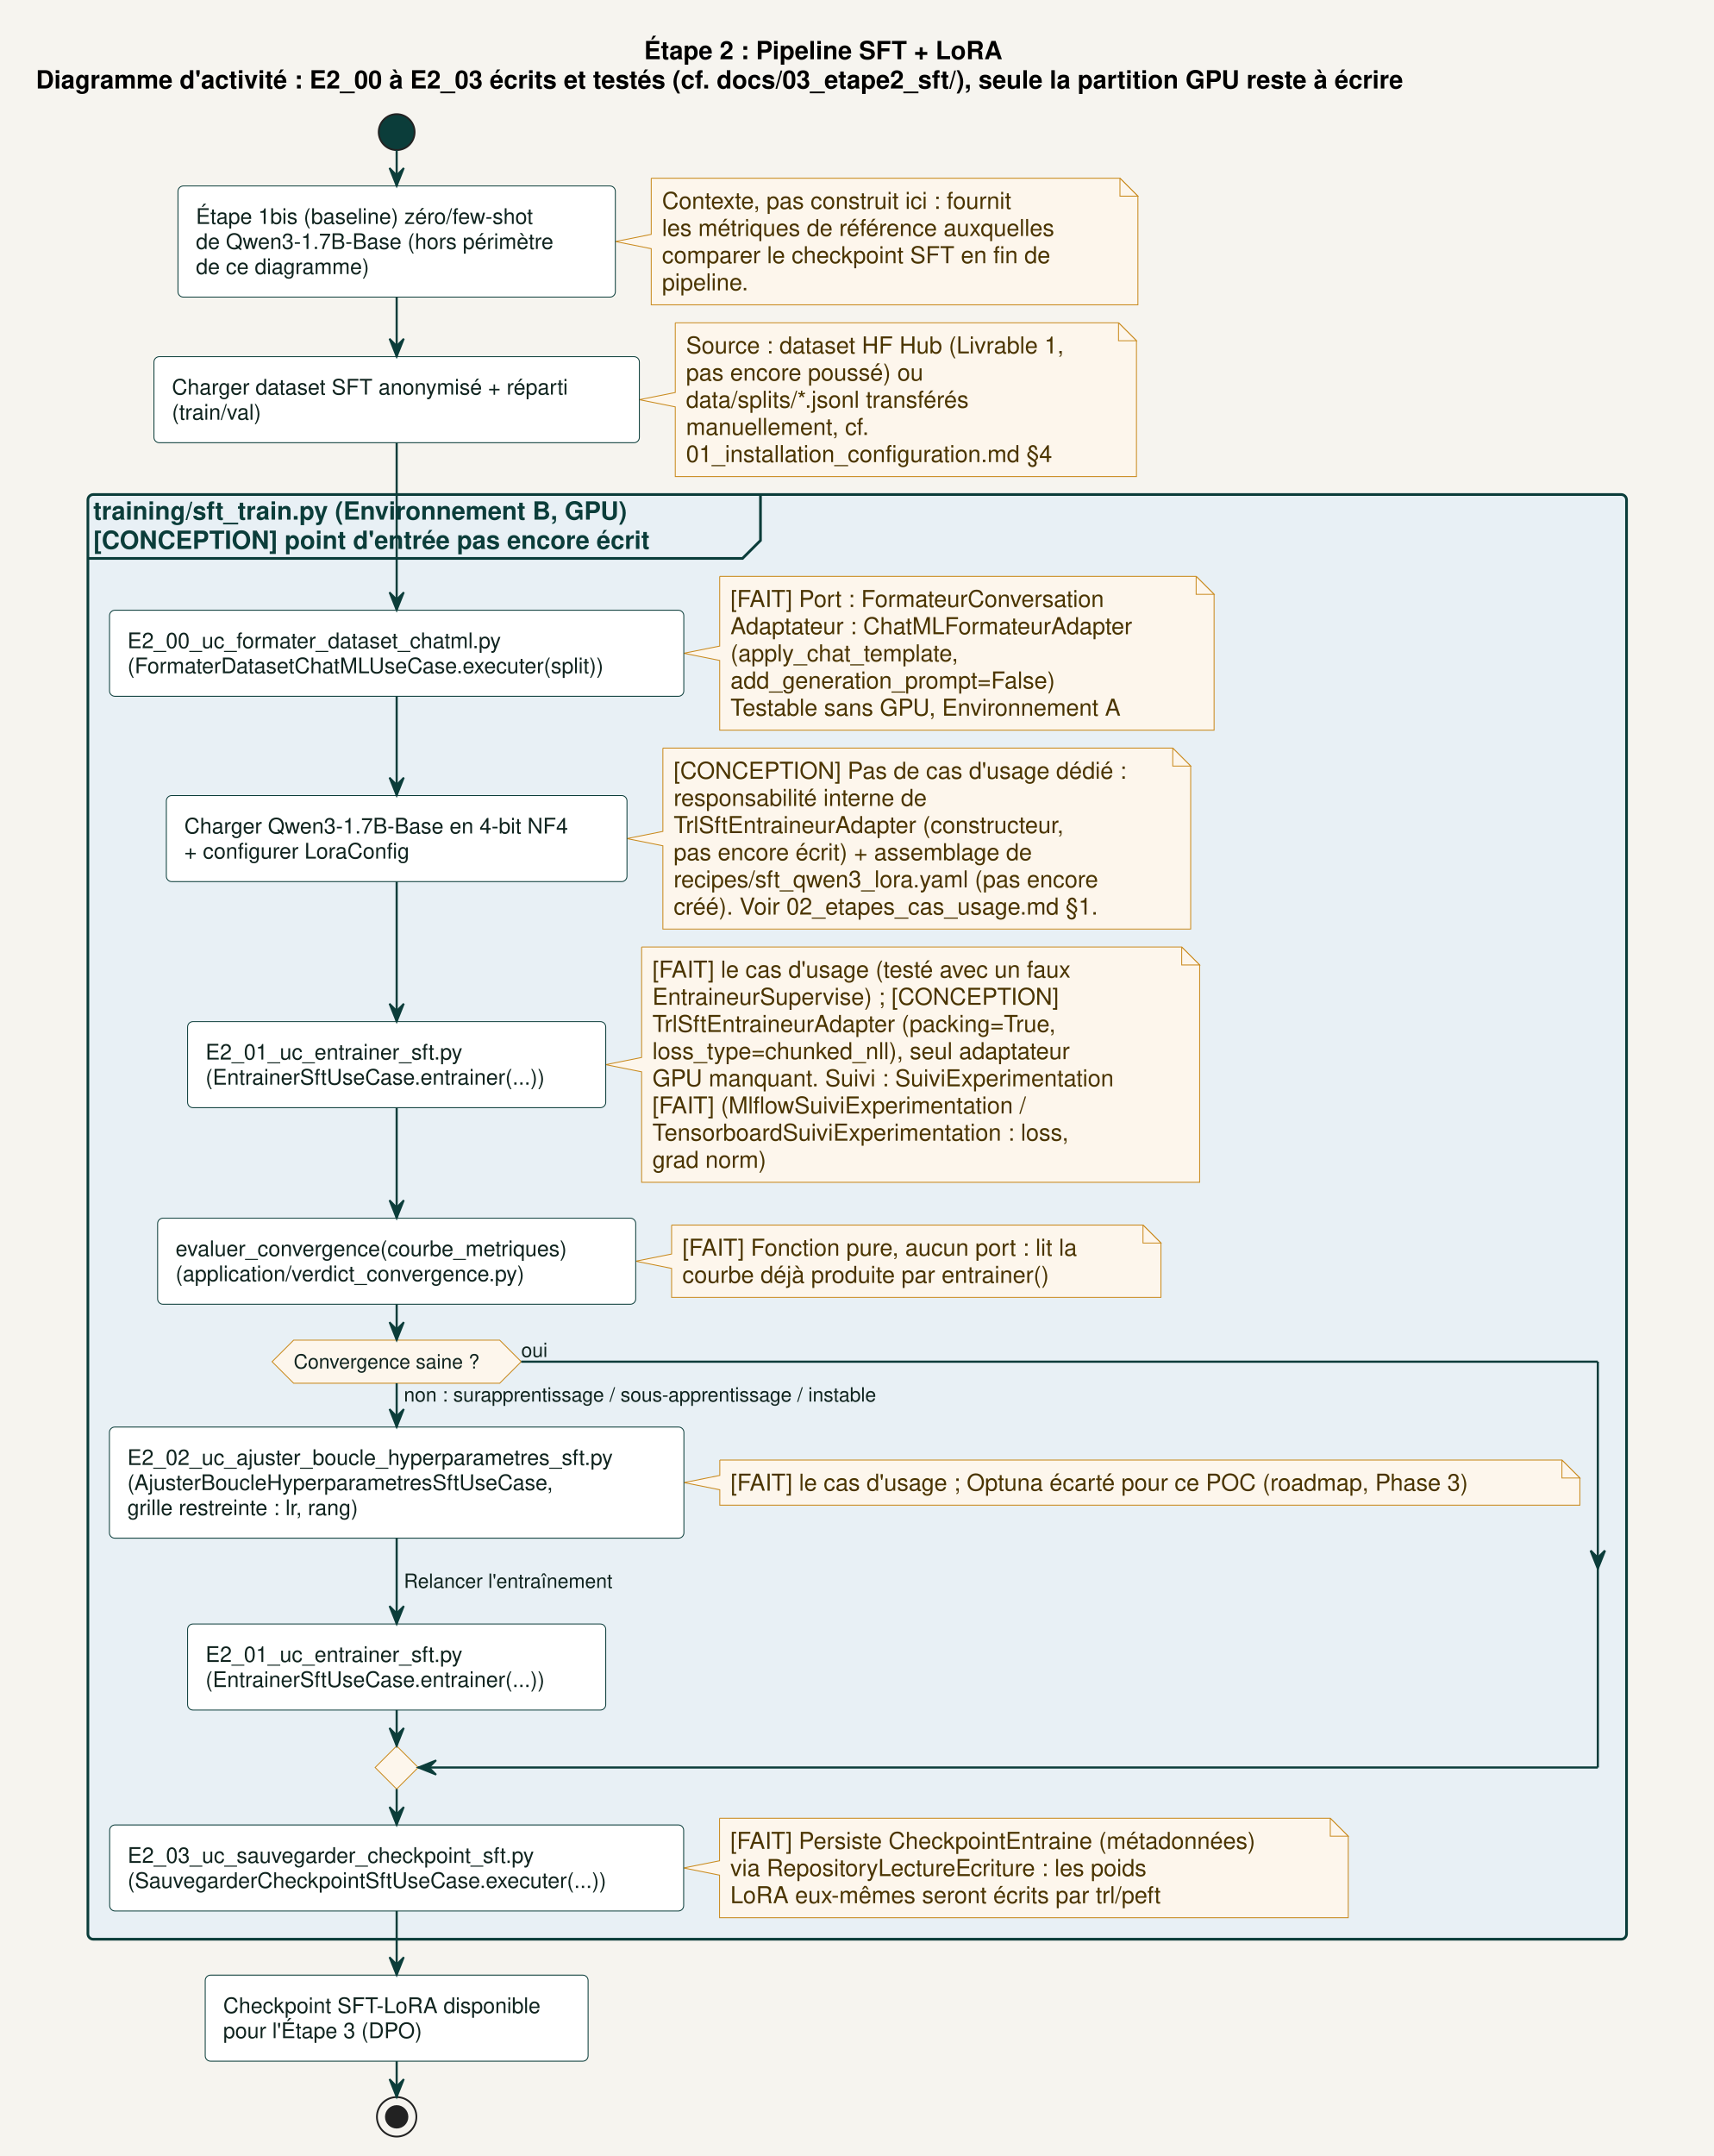
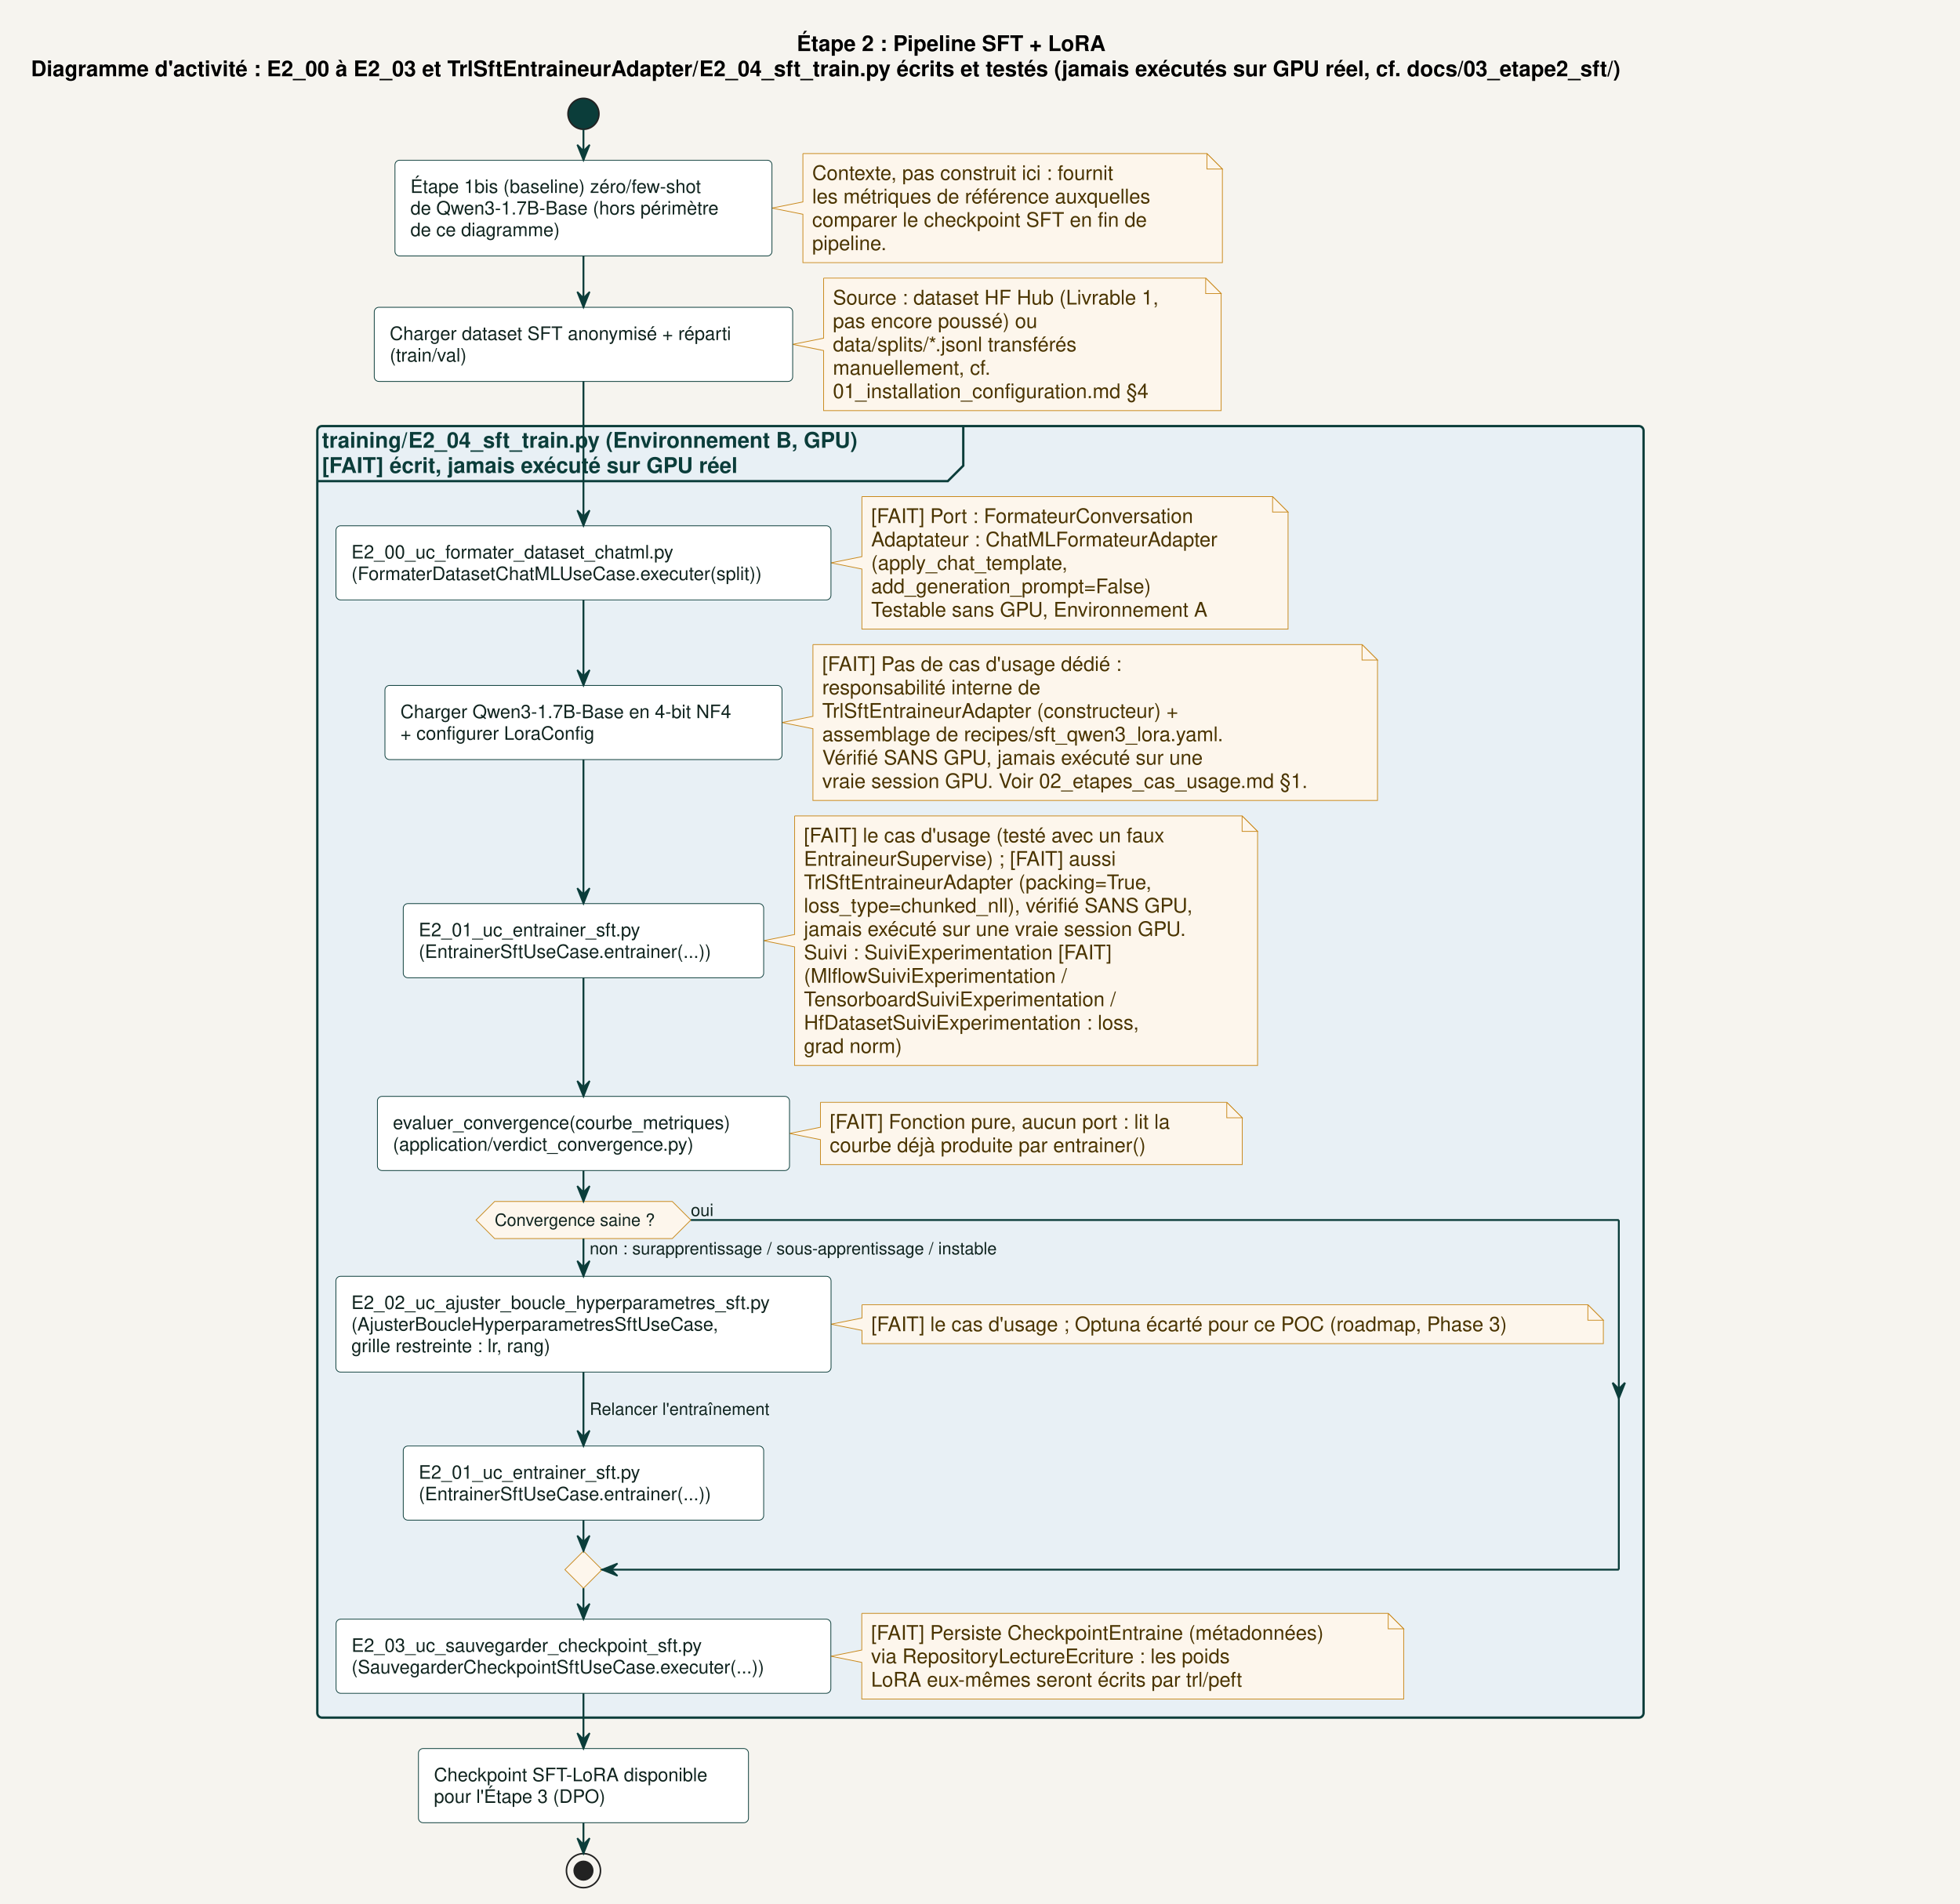
- <svg xmlns="http://www.w3.org/2000/svg" contentStyleType="text/css" height="1201px" preserveAspectRatio="none" style="width:955px;height:1201px;background:#F6F4EF;" version="1.1" viewBox="0 0 955 1201" width="955px" zoomAndPan="magnify">
+ <svg xmlns="http://www.w3.org/2000/svg" contentStyleType="text/css" height="1231px" preserveAspectRatio="none" style="width:1267px;height:1231px;background:#F6F4EF;" version="1.1" viewBox="0 0 1267 1231" width="1267px" zoomAndPan="magnify">
  <defs />
  <g>
-     <rect fill="#F6F4EF" height="1201" style="stroke:none;stroke-width:1;" width="955" x="0" y="0" />
-     <text fill="#000000" font-family="Helvetica" font-size="14" font-weight="bold" lengthAdjust="spacing" textLength="234.52" x="358.875" y="32.995">Étape 2 : Pipeline SFT + LoRA</text>
-     <text fill="#000000" font-family="Helvetica" font-size="14" font-weight="bold" lengthAdjust="spacing" textLength="912.269" x="20" y="49.292">Diagramme d'activité : E2_00 à E2_03 écrits et testés (cf. docs/03_etape2_sft/), seule la partition GPU reste à écrire</text>
-     <ellipse cx="221.019" cy="73.594" fill="#0B3D3A" rx="10" ry="10" style="stroke:#222222;stroke-width:1;" />
-     <path d="M362.869,99.281 L362.869,130.547 L342.869,134.547 L362.869,138.547 L362.869,169.812 A0,0 0 0 0 362.869,169.812 L634.036,169.812 A0,0 0 0 0 634.036,169.812 L634.036,109.281 L624.036,99.281 L362.869,99.281 A0,0 0 0 0 362.869,99.281 " fill="#FDF6EC" style="stroke:#C98A1E;stroke-width:0.5;" />
-     <path d="M624.036,99.281 L624.036,109.281 L634.036,109.281 L624.036,99.281 " fill="#FDF6EC" style="stroke:#C98A1E;stroke-width:0.5;" />
-     <text fill="#4A3400" font-family="Helvetica" font-size="13" lengthAdjust="spacing" textLength="226.256" x="368.869" y="116.348">Contexte, pas construit ici : fournit</text>
-     <text fill="#4A3400" font-family="Helvetica" font-size="13" lengthAdjust="spacing" textLength="250.167" x="368.869" y="131.481">les métriques de référence auxquelles</text>
-     <text fill="#4A3400" font-family="Helvetica" font-size="13" lengthAdjust="spacing" textLength="242.874" x="368.869" y="146.614">comparer le checkpoint SFT en fin de</text>
-     <text fill="#4A3400" font-family="Helvetica" font-size="13" lengthAdjust="spacing" textLength="55.707" x="368.869" y="161.747">pipeline.</text>
-     <rect fill="#FFFFFF" height="61.906" rx="3" ry="3" style="stroke:#0B3D3A;stroke-width:0.5;" width="243.699" x="99.17" y="103.594" />
-     <text fill="#10241F" font-family="Helvetica" font-size="12" lengthAdjust="spacing" textLength="212.203" x="109.17" y="124.732">Étape 1bis (baseline) zéro/few-shot</text>
-     <text fill="#10241F" font-family="Helvetica" font-size="12" lengthAdjust="spacing" textLength="223.699" x="109.17" y="138.701">de Qwen3-1.7B-Base (hors périmètre</text>
-     <text fill="#10241F" font-family="Helvetica" font-size="12" lengthAdjust="spacing" textLength="110.262" x="109.17" y="152.67">de ce diagramme)</text>
-     <path d="M376.258,179.812 L376.258,218.644 L356.258,222.644 L376.258,226.644 L376.258,265.477 A0,0 0 0 0 376.258,265.477 L633.232,265.477 A0,0 0 0 0 633.232,265.477 L633.232,189.812 L623.232,179.812 L376.258,179.812 A0,0 0 0 0 376.258,179.812 " fill="#FDF6EC" style="stroke:#C98A1E;stroke-width:0.5;" />
-     <path d="M623.232,179.812 L623.232,189.812 L633.232,189.812 L623.232,179.812 " fill="#FDF6EC" style="stroke:#C98A1E;stroke-width:0.5;" />
-     <text fill="#4A3400" font-family="Helvetica" font-size="13" lengthAdjust="spacing" textLength="235.974" x="382.258" y="196.879">Source : dataset HF Hub (Livrable 1,</text>
-     <text fill="#4A3400" font-family="Helvetica" font-size="13" lengthAdjust="spacing" textLength="147.323" x="382.258" y="212.012">pas encore poussé) ou</text>
-     <text fill="#4A3400" font-family="Helvetica" font-size="13" lengthAdjust="spacing" textLength="183.225" x="382.258" y="227.145">data/splits/*.jsonl transférés</text>
-     <text fill="#4A3400" font-family="Helvetica" font-size="13" lengthAdjust="spacing" textLength="118.447" x="382.258" y="242.278">manuellement, cf.</text>
-     <text fill="#4A3400" font-family="Helvetica" font-size="13" lengthAdjust="spacing" textLength="231.505" x="382.258" y="257.411">01_installation_configuration.md §4</text>
-     <rect fill="#FFFFFF" height="47.938" rx="3" ry="3" style="stroke:#0B3D3A;stroke-width:0.5;" width="270.477" x="85.781" y="198.676" />
-     <text fill="#10241F" font-family="Helvetica" font-size="12" lengthAdjust="spacing" textLength="250.477" x="95.781" y="219.815">Charger dataset SFT anonymisé + réparti</text>
-     <text fill="#10241F" font-family="Helvetica" font-size="12" lengthAdjust="spacing" textLength="59.127" x="95.781" y="233.783">(train/val)</text>
-     <rect fill="#E8F0F5" height="804.773" rx="3" ry="3" style="stroke:#0B3D3A;stroke-width:1.5;" width="857.325" x="48.972" y="275.477" />
-     <path d="M423.731,275.477 L423.731,301.07 L413.731,311.07 L48.972,311.07 " fill="none" style="stroke:#0B3D3A;stroke-width:1.5;" />
-     <text fill="#0B3D3A" font-family="Helvetica" font-size="14" font-weight="bold" lengthAdjust="spacing" textLength="354.778" x="51.972" y="289.472">training/sft_train.py (Environnement B, GPU)</text>
-     <text fill="#0B3D3A" font-family="Helvetica" font-size="14" font-weight="bold" lengthAdjust="spacing" textLength="364.759" x="51.972" y="305.769">[CONCEPTION] point d'entrée pas encore écrit</text>
-     <path d="M401.008,321.07 L401.008,359.902 L381.008,363.902 L401.008,367.902 L401.008,406.734 A0,0 0 0 0 401.008,406.734 L676.485,406.734 A0,0 0 0 0 676.485,406.734 L676.485,331.07 L666.485,321.07 L401.008,321.07 A0,0 0 0 0 401.008,321.07 " fill="#FDF6EC" style="stroke:#C98A1E;stroke-width:0.5;" />
-     <path d="M666.485,321.07 L666.485,331.07 L676.485,331.07 L666.485,321.07 " fill="#FDF6EC" style="stroke:#C98A1E;stroke-width:0.5;" />
-     <text fill="#4A3400" font-family="Helvetica" font-size="13" lengthAdjust="spacing" textLength="235.333" x="407.008" y="338.137">[FAIT] Port : FormateurConversation</text>
-     <text fill="#4A3400" font-family="Helvetica" font-size="13" lengthAdjust="spacing" textLength="254.477" x="407.008" y="353.27">Adaptateur : ChatMLFormateurAdapter</text>
-     <text fill="#4A3400" font-family="Helvetica" font-size="13" lengthAdjust="spacing" textLength="145.114" x="407.008" y="368.403">(apply_chat_template,</text>
-     <text fill="#4A3400" font-family="Helvetica" font-size="13" lengthAdjust="spacing" textLength="205.524" x="407.008" y="383.536">add_generation_prompt=False)</text>
-     <text fill="#4A3400" font-family="Helvetica" font-size="13" lengthAdjust="spacing" textLength="241.903" x="407.008" y="398.668">Testable sans GPU, Environnement A</text>
-     <rect fill="#FFFFFF" height="47.938" rx="3" ry="3" style="stroke:#0B3D3A;stroke-width:0.5;" width="319.977" x="61.031" y="339.934" />
-     <text fill="#10241F" font-family="Helvetica" font-size="12" lengthAdjust="spacing" textLength="232.441" x="71.031" y="361.072">E2_00_uc_formater_dataset_chatml.py</text>
-     <text fill="#10241F" font-family="Helvetica" font-size="12" lengthAdjust="spacing" textLength="299.977" x="71.031" y="375.041">(FormaterDatasetChatMLUseCase.executer(split))</text>
-     <path d="M369.352,416.734 L369.352,463.133 L349.352,467.133 L369.352,471.133 L369.352,517.531 A0,0 0 0 0 369.352,517.531 L663.447,517.531 A0,0 0 0 0 663.447,517.531 L663.447,426.734 L653.447,416.734 L369.352,416.734 A0,0 0 0 0 369.352,416.734 " fill="#FDF6EC" style="stroke:#C98A1E;stroke-width:0.5;" />
-     <path d="M653.447,416.734 L653.447,426.734 L663.447,426.734 L653.447,416.734 " fill="#FDF6EC" style="stroke:#C98A1E;stroke-width:0.5;" />
-     <text fill="#4A3400" font-family="Helvetica" font-size="13" lengthAdjust="spacing" textLength="273.095" x="375.352" y="433.801">[CONCEPTION] Pas de cas d'usage dédié :</text>
-     <text fill="#4A3400" font-family="Helvetica" font-size="13" lengthAdjust="spacing" textLength="162.525" x="375.352" y="448.934">responsabilité interne de</text>
-     <text fill="#4A3400" font-family="Helvetica" font-size="13" lengthAdjust="spacing" textLength="250.878" x="375.352" y="464.067">TrlSftEntraineurAdapter (constructeur,</text>
-     <text fill="#4A3400" font-family="Helvetica" font-size="13" lengthAdjust="spacing" textLength="228.001" x="375.352" y="479.2">pas encore écrit) + assemblage de</text>
-     <text fill="#4A3400" font-family="Helvetica" font-size="13" lengthAdjust="spacing" textLength="266.297" x="375.352" y="494.332">recipes/sft_qwen3_lora.yaml (pas encore</text>
-     <text fill="#4A3400" font-family="Helvetica" font-size="13" lengthAdjust="spacing" textLength="261.085" x="375.352" y="509.465">créé). Voir 02_etapes_cas_usage.md §1.</text>
-     <rect fill="#FFFFFF" height="47.938" rx="3" ry="3" style="stroke:#0B3D3A;stroke-width:0.5;" width="256.666" x="92.686" y="443.164" />
-     <text fill="#10241F" font-family="Helvetica" font-size="12" lengthAdjust="spacing" textLength="236.666" x="102.686" y="464.303">Charger Qwen3-1.7B-Base en 4-bit NF4</text>
-     <text fill="#10241F" font-family="Helvetica" font-size="12" lengthAdjust="spacing" textLength="144.076" x="102.686" y="478.272">+ configurer LoraConfig</text>
-     <path d="M357.513,527.531 L357.513,589.062 L337.513,593.062 L357.513,597.062 L357.513,658.594 A0,0 0 0 0 357.513,658.594 L668.443,658.594 A0,0 0 0 0 668.443,658.594 L668.443,537.531 L658.443,527.531 L357.513,527.531 A0,0 0 0 0 357.513,527.531 " fill="#FDF6EC" style="stroke:#C98A1E;stroke-width:0.5;" />
-     <path d="M658.443,527.531 L658.443,537.531 L668.443,537.531 L658.443,527.531 " fill="#FDF6EC" style="stroke:#C98A1E;stroke-width:0.5;" />
-     <text fill="#4A3400" font-family="Helvetica" font-size="13" lengthAdjust="spacing" textLength="265.56" x="363.513" y="544.598">[FAIT] le cas d'usage (testé avec un faux</text>
-     <text fill="#4A3400" font-family="Helvetica" font-size="13" lengthAdjust="spacing" textLength="246.213" x="363.513" y="559.731">EntraineurSupervise) ; [CONCEPTION]</text>
-     <text fill="#4A3400" font-family="Helvetica" font-size="13" lengthAdjust="spacing" textLength="259.67" x="363.513" y="574.864">TrlSftEntraineurAdapter (packing=True,</text>
-     <text fill="#4A3400" font-family="Helvetica" font-size="13" lengthAdjust="spacing" textLength="265.421" x="363.513" y="589.997">loss_type=chunked_nll), seul adaptateur</text>
-     <text fill="#4A3400" font-family="Helvetica" font-size="13" lengthAdjust="spacing" textLength="289.929" x="363.513" y="605.129">GPU manquant. Suivi : SuiviExperimentation</text>
-     <text fill="#4A3400" font-family="Helvetica" font-size="13" lengthAdjust="spacing" textLength="236.996" x="363.513" y="620.262">[FAIT] (MlflowSuiviExperimentation /</text>
-     <text fill="#4A3400" font-family="Helvetica" font-size="13" lengthAdjust="spacing" textLength="263.294" x="363.513" y="635.395">TensorboardSuiviExperimentation : loss,</text>
-     <text fill="#4A3400" font-family="Helvetica" font-size="13" lengthAdjust="spacing" textLength="73.22" x="363.513" y="650.528">grad norm)</text>
-     <rect fill="#FFFFFF" height="47.938" rx="3" ry="3" style="stroke:#0B3D3A;stroke-width:0.5;" width="232.988" x="104.525" y="569.094" />
-     <text fill="#10241F" font-family="Helvetica" font-size="12" lengthAdjust="spacing" textLength="157.641" x="114.525" y="590.232">E2_01_uc_entrainer_sft.py</text>
-     <text fill="#10241F" font-family="Helvetica" font-size="12" lengthAdjust="spacing" textLength="212.988" x="114.525" y="604.201">(EntrainerSftUseCase.entrainer(...))</text>
-     <path d="M374.213,682.43 L374.213,698.562 L354.213,702.562 L374.213,706.562 L374.213,722.695 A0,0 0 0 0 374.213,722.695 L646.872,722.695 A0,0 0 0 0 646.872,722.695 L646.872,692.43 L636.872,682.43 L374.213,682.43 A0,0 0 0 0 374.213,682.43 " fill="#FDF6EC" style="stroke:#C98A1E;stroke-width:0.5;" />
-     <path d="M636.872,682.43 L636.872,692.43 L646.872,692.43 L636.872,682.43 " fill="#FDF6EC" style="stroke:#C98A1E;stroke-width:0.5;" />
-     <text fill="#4A3400" font-family="Helvetica" font-size="13" lengthAdjust="spacing" textLength="251.659" x="380.213" y="699.497">[FAIT] Fonction pure, aucun port : lit la</text>
-     <text fill="#4A3400" font-family="Helvetica" font-size="13" lengthAdjust="spacing" textLength="235.587" x="380.213" y="714.629">courbe déjà produite par entrainer()</text>
-     <rect fill="#FFFFFF" height="47.938" rx="3" ry="3" style="stroke:#0B3D3A;stroke-width:0.5;" width="266.387" x="87.826" y="678.594" />
-     <text fill="#10241F" font-family="Helvetica" font-size="12" lengthAdjust="spacing" textLength="246.387" x="97.826" y="699.732">evaluer_convergence(courbe_metriques)</text>
-     <text fill="#10241F" font-family="Helvetica" font-size="12" lengthAdjust="spacing" textLength="223.353" x="97.826" y="713.701">(application/verdict_convergence.py)</text>
-     <path d="M401.066,813.32 L401.066,821.887 L381.066,825.887 L401.066,829.887 L401.066,838.453 A0,0 0 0 0 401.066,838.453 L880.297,838.453 A0,0 0 0 0 880.297,838.453 L880.297,823.32 L870.297,813.32 L401.066,813.32 A0,0 0 0 0 401.066,813.32 " fill="#FDF6EC" style="stroke:#C98A1E;stroke-width:0.5;" />
-     <path d="M870.297,813.32 L870.297,823.32 L880.297,823.32 L870.297,813.32 " fill="#FDF6EC" style="stroke:#C98A1E;stroke-width:0.5;" />
-     <text fill="#4A3400" font-family="Helvetica" font-size="13" lengthAdjust="spacing" textLength="458.231" x="407.066" y="830.387">[FAIT] le cas d'usage ; Optuna écarté pour ce POC (roadmap, Phase 3)</text>
-     <rect fill="#FFFFFF" height="61.906" rx="3" ry="3" style="stroke:#0B3D3A;stroke-width:0.5;" width="320.094" x="60.972" y="794.934" />
-     <text fill="#10241F" font-family="Helvetica" font-size="12" lengthAdjust="spacing" textLength="300.094" x="70.972" y="816.072">E2_02_uc_ajuster_boucle_hyperparametres_sft.py</text>
-     <text fill="#10241F" font-family="Helvetica" font-size="12" lengthAdjust="spacing" textLength="265.406" x="70.972" y="830.041">(AjusterBoucleHyperparametresSftUseCase,</text>
-     <text fill="#10241F" font-family="Helvetica" font-size="12" lengthAdjust="spacing" textLength="152.127" x="70.972" y="844.01">grille restreinte : lr, rang)</text>
-     <rect fill="#FFFFFF" height="47.938" rx="3" ry="3" style="stroke:#0B3D3A;stroke-width:0.5;" width="232.988" x="104.525" y="904.644" />
-     <text fill="#10241F" font-family="Helvetica" font-size="12" lengthAdjust="spacing" textLength="157.641" x="114.525" y="925.783">E2_01_uc_entrainer_sft.py</text>
-     <text fill="#10241F" font-family="Helvetica" font-size="12" lengthAdjust="spacing" textLength="212.988" x="114.525" y="939.752">(EntrainerSftUseCase.entrainer(...))</text>
-     <polygon fill="#FDF6EC" points="163.61,746.531,278.428,746.531,290.428,758.531,278.428,770.531,163.61,770.531,151.61,758.531,163.61,746.531" style="stroke:#C98A1E;stroke-width:0.5;" />
-     <text fill="#10241F" font-family="Helvetica" font-size="11" lengthAdjust="spacing" textLength="299.326" x="225.019" y="780.742">non : surapprentissage / sous-apprentissage / instable</text>
-     <text fill="#10241F" font-family="Helvetica" font-size="11" lengthAdjust="spacing" textLength="114.818" x="163.61" y="762.339">Convergence saine ?</text>
-     <text fill="#10241F" font-family="Helvetica" font-size="11" lengthAdjust="spacing" textLength="16.758" x="290.428" y="755.937">oui</text>
-     <polygon fill="#FDF6EC" points="221.019,972.582,233.019,984.582,221.019,996.582,209.019,984.582,221.019,972.582" style="stroke:#C98A1E;stroke-width:0.5;" />
-     <path d="M400.931,1012.852 L400.931,1036.551 L380.931,1040.551 L400.931,1044.551 L400.931,1068.25 A0,0 0 0 0 400.931,1068.25 L751.229,1068.25 A0,0 0 0 0 751.229,1068.25 L751.229,1022.852 L741.229,1012.852 L400.931,1012.852 A0,0 0 0 0 400.931,1012.852 " fill="#FDF6EC" style="stroke:#C98A1E;stroke-width:0.5;" />
-     <path d="M741.229,1012.852 L741.229,1022.852 L751.229,1022.852 L741.229,1012.852 " fill="#FDF6EC" style="stroke:#C98A1E;stroke-width:0.5;" />
-     <text fill="#4A3400" font-family="Helvetica" font-size="13" lengthAdjust="spacing" textLength="329.297" x="406.931" y="1029.918">[FAIT] Persiste CheckpointEntraine (métadonnées)</text>
-     <text fill="#4A3400" font-family="Helvetica" font-size="13" lengthAdjust="spacing" textLength="263.18" x="406.931" y="1045.051">via RepositoryLectureEcriture : les poids</text>
-     <text fill="#4A3400" font-family="Helvetica" font-size="13" lengthAdjust="spacing" textLength="273.8" x="406.931" y="1060.184">LoRA eux-mêmes seront écrits par trl/peft</text>
-     <rect fill="#FFFFFF" height="47.938" rx="3" ry="3" style="stroke:#0B3D3A;stroke-width:0.5;" width="319.824" x="61.107" y="1016.582" />
-     <text fill="#10241F" font-family="Helvetica" font-size="12" lengthAdjust="spacing" textLength="249.674" x="71.107" y="1037.721">E2_03_uc_sauvegarder_checkpoint_sft.py</text>
-     <text fill="#10241F" font-family="Helvetica" font-size="12" lengthAdjust="spacing" textLength="299.824" x="71.107" y="1051.689">(SauvegarderCheckpointSftUseCase.executer(...))</text>
-     <rect fill="#FFFFFF" height="47.938" rx="3" ry="3" style="stroke:#0B3D3A;stroke-width:0.5;" width="213.336" x="114.351" y="1100.25" />
-     <text fill="#10241F" font-family="Helvetica" font-size="12" lengthAdjust="spacing" textLength="193.336" x="124.351" y="1121.389">Checkpoint SFT-LoRA disponible</text>
-     <text fill="#10241F" font-family="Helvetica" font-size="12" lengthAdjust="spacing" textLength="123.135" x="124.351" y="1135.357">pour l'Étape 3 (DPO)</text>
-     <ellipse cx="221.019" cy="1179.188" fill="none" rx="11" ry="11" style="stroke:#222222;stroke-width:1;" />
-     <ellipse cx="221.019" cy="1179.188" fill="#222222" rx="6" ry="6" style="stroke:#222222;stroke-width:1;" />
-     <line style="stroke:#0B3D3A;stroke-width:1.2;" x1="221.019" x2="221.019" y1="83.594" y2="103.594" />
-     <polygon fill="#0B3D3A" points="217.019,93.594,221.019,103.594,225.019,93.594,221.019,97.594" style="stroke:#0B3D3A;stroke-width:1;" />
-     <line style="stroke:#0B3D3A;stroke-width:1.2;" x1="221.019" x2="221.019" y1="165.5" y2="198.676" />
-     <polygon fill="#0B3D3A" points="217.019,188.676,221.019,198.676,225.019,188.676,221.019,192.676" style="stroke:#0B3D3A;stroke-width:1;" />
-     <line style="stroke:#0B3D3A;stroke-width:1.2;" x1="221.019" x2="221.019" y1="387.871" y2="443.164" />
-     <polygon fill="#0B3D3A" points="217.019,433.164,221.019,443.164,225.019,433.164,221.019,437.164" style="stroke:#0B3D3A;stroke-width:1;" />
-     <line style="stroke:#0B3D3A;stroke-width:1.2;" x1="221.019" x2="221.019" y1="491.102" y2="569.094" />
-     <polygon fill="#0B3D3A" points="217.019,559.094,221.019,569.094,225.019,559.094,221.019,563.094" style="stroke:#0B3D3A;stroke-width:1;" />
-     <line style="stroke:#0B3D3A;stroke-width:1.2;" x1="221.019" x2="221.019" y1="617.031" y2="678.594" />
-     <polygon fill="#0B3D3A" points="217.019,668.594,221.019,678.594,225.019,668.594,221.019,672.594" style="stroke:#0B3D3A;stroke-width:1;" />
-     <line style="stroke:#0B3D3A;stroke-width:1.2;" x1="221.019" x2="221.019" y1="856.84" y2="904.644" />
-     <polygon fill="#0B3D3A" points="217.019,894.644,221.019,904.644,225.019,894.644,221.019,898.644" style="stroke:#0B3D3A;stroke-width:1;" />
-     <text fill="#10241F" font-family="Helvetica" font-size="11" lengthAdjust="spacing" textLength="132.972" x="225.019" y="884.55">Relancer l'entraînement</text>
-     <line style="stroke:#0B3D3A;stroke-width:1.2;" x1="221.019" x2="221.019" y1="770.531" y2="794.934" />
-     <polygon fill="#0B3D3A" points="217.019,784.934,221.019,794.934,225.019,784.934,221.019,788.934" style="stroke:#0B3D3A;stroke-width:1;" />
-     <line style="stroke:#0B3D3A;stroke-width:1.2;" x1="290.428" x2="890.297" y1="758.531" y2="758.531" />
-     <polygon fill="#0B3D3A" points="886.297,863.758,890.297,873.758,894.297,863.758,890.297,867.758" style="stroke:#0B3D3A;stroke-width:1.2;" />
-     <line style="stroke:#0B3D3A;stroke-width:1.2;" x1="890.297" x2="890.297" y1="758.531" y2="984.582" />
-     <line style="stroke:#0B3D3A;stroke-width:1.2;" x1="890.297" x2="233.019" y1="984.582" y2="984.582" />
-     <polygon fill="#0B3D3A" points="243.019,980.582,233.019,984.582,243.019,988.582,239.019,984.582" style="stroke:#0B3D3A;stroke-width:1;" />
-     <line style="stroke:#0B3D3A;stroke-width:1.2;" x1="221.019" x2="221.019" y1="952.582" y2="972.582" />
-     <polygon fill="#0B3D3A" points="217.019,962.582,221.019,972.582,225.019,962.582,221.019,966.582" style="stroke:#0B3D3A;stroke-width:1;" />
-     <line style="stroke:#0B3D3A;stroke-width:1.2;" x1="221.019" x2="221.019" y1="726.531" y2="746.531" />
-     <polygon fill="#0B3D3A" points="217.019,736.531,221.019,746.531,225.019,736.531,221.019,740.531" style="stroke:#0B3D3A;stroke-width:1;" />
-     <line style="stroke:#0B3D3A;stroke-width:1.2;" x1="221.019" x2="221.019" y1="996.582" y2="1016.582" />
-     <polygon fill="#0B3D3A" points="217.019,1006.582,221.019,1016.582,225.019,1006.582,221.019,1010.582" style="stroke:#0B3D3A;stroke-width:1;" />
-     <line style="stroke:#0B3D3A;stroke-width:1.2;" x1="221.019" x2="221.019" y1="246.613" y2="339.934" />
-     <polygon fill="#0B3D3A" points="217.019,329.934,221.019,339.934,225.019,329.934,221.019,333.934" style="stroke:#0B3D3A;stroke-width:1;" />
-     <line style="stroke:#0B3D3A;stroke-width:1.2;" x1="221.019" x2="221.019" y1="1064.52" y2="1100.25" />
-     <polygon fill="#0B3D3A" points="217.019,1090.25,221.019,1100.25,225.019,1090.25,221.019,1094.25" style="stroke:#0B3D3A;stroke-width:1;" />
-     <line style="stroke:#0B3D3A;stroke-width:1.2;" x1="221.019" x2="221.019" y1="1148.188" y2="1168.188" />
-     <polygon fill="#0B3D3A" points="217.019,1158.188,221.019,1168.188,225.019,1158.188,221.019,1162.188" style="stroke:#0B3D3A;stroke-width:1;" />
+     <rect fill="#F6F4EF" height="1231" style="stroke:none;stroke-width:1;" width="1267" x="0" y="0" />
+     <text fill="#000000" font-family="Helvetica" font-size="14" font-weight="bold" lengthAdjust="spacing" textLength="234.52" x="515.024" y="32.995">Étape 2 : Pipeline SFT + LoRA</text>
+     <text fill="#000000" font-family="Helvetica" font-size="14" font-weight="bold" lengthAdjust="spacing" textLength="1224.569" x="20" y="49.292">Diagramme d'activité : E2_00 à E2_03 et TrlSftEntraineurAdapter/E2_04_sft_train.py écrits et testés (jamais exécutés sur GPU réel, cf. docs/03_etape2_sft/)</text>
+     <ellipse cx="377.169" cy="73.594" fill="#0B3D3A" rx="10" ry="10" style="stroke:#222222;stroke-width:1;" />
+     <path d="M519.019,99.281 L519.019,130.547 L499.019,134.547 L519.019,138.547 L519.019,169.812 A0,0 0 0 0 519.019,169.812 L790.186,169.812 A0,0 0 0 0 790.186,169.812 L790.186,109.281 L780.186,99.281 L519.019,99.281 A0,0 0 0 0 519.019,99.281 " fill="#FDF6EC" style="stroke:#C98A1E;stroke-width:0.5;" />
+     <path d="M780.186,99.281 L780.186,109.281 L790.186,109.281 L780.186,99.281 " fill="#FDF6EC" style="stroke:#C98A1E;stroke-width:0.5;" />
+     <text fill="#4A3400" font-family="Helvetica" font-size="13" lengthAdjust="spacing" textLength="226.256" x="525.019" y="116.348">Contexte, pas construit ici : fournit</text>
+     <text fill="#4A3400" font-family="Helvetica" font-size="13" lengthAdjust="spacing" textLength="250.167" x="525.019" y="131.481">les métriques de référence auxquelles</text>
+     <text fill="#4A3400" font-family="Helvetica" font-size="13" lengthAdjust="spacing" textLength="242.874" x="525.019" y="146.614">comparer le checkpoint SFT en fin de</text>
+     <text fill="#4A3400" font-family="Helvetica" font-size="13" lengthAdjust="spacing" textLength="55.707" x="525.019" y="161.747">pipeline.</text>
+     <rect fill="#FFFFFF" height="61.906" rx="3" ry="3" style="stroke:#0B3D3A;stroke-width:0.5;" width="243.699" x="255.32" y="103.594" />
+     <text fill="#10241F" font-family="Helvetica" font-size="12" lengthAdjust="spacing" textLength="212.203" x="265.32" y="124.732">Étape 1bis (baseline) zéro/few-shot</text>
+     <text fill="#10241F" font-family="Helvetica" font-size="12" lengthAdjust="spacing" textLength="223.699" x="265.32" y="138.701">de Qwen3-1.7B-Base (hors périmètre</text>
+     <text fill="#10241F" font-family="Helvetica" font-size="12" lengthAdjust="spacing" textLength="110.262" x="265.32" y="152.67">de ce diagramme)</text>
+     <path d="M532.408,179.812 L532.408,218.644 L512.408,222.644 L532.408,226.644 L532.408,265.477 A0,0 0 0 0 532.408,265.477 L789.382,265.477 A0,0 0 0 0 789.382,265.477 L789.382,189.812 L779.382,179.812 L532.408,179.812 A0,0 0 0 0 532.408,179.812 " fill="#FDF6EC" style="stroke:#C98A1E;stroke-width:0.5;" />
+     <path d="M779.382,179.812 L779.382,189.812 L789.382,189.812 L779.382,179.812 " fill="#FDF6EC" style="stroke:#C98A1E;stroke-width:0.5;" />
+     <text fill="#4A3400" font-family="Helvetica" font-size="13" lengthAdjust="spacing" textLength="235.974" x="538.408" y="196.879">Source : dataset HF Hub (Livrable 1,</text>
+     <text fill="#4A3400" font-family="Helvetica" font-size="13" lengthAdjust="spacing" textLength="147.323" x="538.408" y="212.012">pas encore poussé) ou</text>
+     <text fill="#4A3400" font-family="Helvetica" font-size="13" lengthAdjust="spacing" textLength="183.225" x="538.408" y="227.145">data/splits/*.jsonl transférés</text>
+     <text fill="#4A3400" font-family="Helvetica" font-size="13" lengthAdjust="spacing" textLength="118.447" x="538.408" y="242.278">manuellement, cf.</text>
+     <text fill="#4A3400" font-family="Helvetica" font-size="13" lengthAdjust="spacing" textLength="231.505" x="538.408" y="257.411">01_installation_configuration.md §4</text>
+     <rect fill="#FFFFFF" height="47.938" rx="3" ry="3" style="stroke:#0B3D3A;stroke-width:0.5;" width="270.477" x="241.931" y="198.676" />
+     <text fill="#10241F" font-family="Helvetica" font-size="12" lengthAdjust="spacing" textLength="250.477" x="251.931" y="219.815">Charger dataset SFT anonymisé + réparti</text>
+     <text fill="#10241F" font-family="Helvetica" font-size="12" lengthAdjust="spacing" textLength="59.127" x="251.931" y="233.783">(train/val)</text>
+     <rect fill="#E8F0F5" height="835.039" rx="3" ry="3" style="stroke:#0B3D3A;stroke-width:1.5;" width="857.325" x="205.122" y="275.477" />
+     <path d="M622.688,275.477 L622.688,301.07 L612.688,311.07 L205.122,311.07 " fill="none" style="stroke:#0B3D3A;stroke-width:1.5;" />
+     <text fill="#0B3D3A" font-family="Helvetica" font-size="14" font-weight="bold" lengthAdjust="spacing" textLength="407.565" x="208.122" y="289.472">training/E2_04_sft_train.py (Environnement B, GPU)</text>
+     <text fill="#0B3D3A" font-family="Helvetica" font-size="14" font-weight="bold" lengthAdjust="spacing" textLength="321.61" x="208.122" y="305.769">[FAIT] écrit, jamais exécuté sur GPU réel</text>
+     <path d="M557.158,321.07 L557.158,359.902 L537.158,363.902 L557.158,367.902 L557.158,406.734 A0,0 0 0 0 557.158,406.734 L832.635,406.734 A0,0 0 0 0 832.635,406.734 L832.635,331.07 L822.635,321.07 L557.158,321.07 A0,0 0 0 0 557.158,321.07 " fill="#FDF6EC" style="stroke:#C98A1E;stroke-width:0.5;" />
+     <path d="M822.635,321.07 L822.635,331.07 L832.635,331.07 L822.635,321.07 " fill="#FDF6EC" style="stroke:#C98A1E;stroke-width:0.5;" />
+     <text fill="#4A3400" font-family="Helvetica" font-size="13" lengthAdjust="spacing" textLength="235.333" x="563.158" y="338.137">[FAIT] Port : FormateurConversation</text>
+     <text fill="#4A3400" font-family="Helvetica" font-size="13" lengthAdjust="spacing" textLength="254.477" x="563.158" y="353.27">Adaptateur : ChatMLFormateurAdapter</text>
+     <text fill="#4A3400" font-family="Helvetica" font-size="13" lengthAdjust="spacing" textLength="145.114" x="563.158" y="368.403">(apply_chat_template,</text>
+     <text fill="#4A3400" font-family="Helvetica" font-size="13" lengthAdjust="spacing" textLength="205.524" x="563.158" y="383.536">add_generation_prompt=False)</text>
+     <text fill="#4A3400" font-family="Helvetica" font-size="13" lengthAdjust="spacing" textLength="241.903" x="563.158" y="398.668">Testable sans GPU, Environnement A</text>
+     <rect fill="#FFFFFF" height="47.938" rx="3" ry="3" style="stroke:#0B3D3A;stroke-width:0.5;" width="319.977" x="217.181" y="339.934" />
+     <text fill="#10241F" font-family="Helvetica" font-size="12" lengthAdjust="spacing" textLength="232.441" x="227.181" y="361.072">E2_00_uc_formater_dataset_chatml.py</text>
+     <text fill="#10241F" font-family="Helvetica" font-size="12" lengthAdjust="spacing" textLength="299.977" x="227.181" y="375.041">(FormaterDatasetChatMLUseCase.executer(split))</text>
+     <path d="M525.502,416.734 L525.502,463.133 L505.502,467.133 L525.502,471.133 L525.502,517.531 A0,0 0 0 0 525.502,517.531 L890.456,517.531 A0,0 0 0 0 890.456,517.531 L890.456,426.734 L880.456,416.734 L525.502,416.734 A0,0 0 0 0 525.502,416.734 " fill="#FDF6EC" style="stroke:#C98A1E;stroke-width:0.5;" />
+     <path d="M880.456,416.734 L880.456,426.734 L890.456,426.734 L880.456,416.734 " fill="#FDF6EC" style="stroke:#C98A1E;stroke-width:0.5;" />
+     <text fill="#4A3400" font-family="Helvetica" font-size="13" lengthAdjust="spacing" textLength="215.344" x="531.502" y="433.801">[FAIT] Pas de cas d'usage dédié :</text>
+     <text fill="#4A3400" font-family="Helvetica" font-size="13" lengthAdjust="spacing" textLength="162.525" x="531.502" y="448.934">responsabilité interne de</text>
+     <text fill="#4A3400" font-family="Helvetica" font-size="13" lengthAdjust="spacing" textLength="266.843" x="531.502" y="464.067">TrlSftEntraineurAdapter (constructeur) +</text>
+     <text fill="#4A3400" font-family="Helvetica" font-size="13" lengthAdjust="spacing" textLength="292.189" x="531.502" y="479.2">assemblage de recipes/sft_qwen3_lora.yaml.</text>
+     <text fill="#4A3400" font-family="Helvetica" font-size="13" lengthAdjust="spacing" textLength="273.108" x="531.502" y="494.332">Vérifié SANS GPU, jamais exécuté sur une</text>
+     <text fill="#4A3400" font-family="Helvetica" font-size="13" lengthAdjust="spacing" textLength="343.954" x="531.502" y="509.465">vraie session GPU. Voir 02_etapes_cas_usage.md §1.</text>
+     <rect fill="#FFFFFF" height="47.938" rx="3" ry="3" style="stroke:#0B3D3A;stroke-width:0.5;" width="256.666" x="248.836" y="443.164" />
+     <text fill="#10241F" font-family="Helvetica" font-size="12" lengthAdjust="spacing" textLength="236.666" x="258.836" y="464.303">Charger Qwen3-1.7B-Base en 4-bit NF4</text>
+     <text fill="#10241F" font-family="Helvetica" font-size="12" lengthAdjust="spacing" textLength="144.076" x="258.836" y="478.272">+ configurer LoraConfig</text>
+     <path d="M513.663,527.531 L513.663,604.195 L493.663,608.195 L513.663,612.195 L513.663,688.859 A0,0 0 0 0 513.663,688.859 L812.932,688.859 A0,0 0 0 0 812.932,688.859 L812.932,537.531 L802.932,527.531 L513.663,527.531 A0,0 0 0 0 513.663,527.531 " fill="#FDF6EC" style="stroke:#C98A1E;stroke-width:0.5;" />
+     <path d="M802.932,527.531 L802.932,537.531 L812.932,537.531 L802.932,527.531 " fill="#FDF6EC" style="stroke:#C98A1E;stroke-width:0.5;" />
+     <text fill="#4A3400" font-family="Helvetica" font-size="13" lengthAdjust="spacing" textLength="265.56" x="519.663" y="544.598">[FAIT] le cas d'usage (testé avec un faux</text>
+     <text fill="#4A3400" font-family="Helvetica" font-size="13" lengthAdjust="spacing" textLength="225.958" x="519.663" y="559.731">EntraineurSupervise) ; [FAIT] aussi</text>
+     <text fill="#4A3400" font-family="Helvetica" font-size="13" lengthAdjust="spacing" textLength="259.67" x="519.663" y="574.864">TrlSftEntraineurAdapter (packing=True,</text>
+     <text fill="#4A3400" font-family="Helvetica" font-size="13" lengthAdjust="spacing" textLength="278.269" x="519.663" y="589.997">loss_type=chunked_nll), vérifié SANS GPU,</text>
+     <text fill="#4A3400" font-family="Helvetica" font-size="13" lengthAdjust="spacing" textLength="276.688" x="519.663" y="605.129">jamais exécuté sur une vraie session GPU.</text>
+     <text fill="#4A3400" font-family="Helvetica" font-size="13" lengthAdjust="spacing" textLength="225.862" x="519.663" y="620.262">Suivi : SuiviExperimentation [FAIT]</text>
+     <text fill="#4A3400" font-family="Helvetica" font-size="13" lengthAdjust="spacing" textLength="194.575" x="519.663" y="635.395">(MlflowSuiviExperimentation /</text>
+     <text fill="#4A3400" font-family="Helvetica" font-size="13" lengthAdjust="spacing" textLength="229.918" x="519.663" y="650.528">TensorboardSuiviExperimentation /</text>
+     <text fill="#4A3400" font-family="Helvetica" font-size="13" lengthAdjust="spacing" textLength="246.537" x="519.663" y="665.661">HfDatasetSuiviExperimentation : loss,</text>
+     <text fill="#4A3400" font-family="Helvetica" font-size="13" lengthAdjust="spacing" textLength="73.22" x="519.663" y="680.793">grad norm)</text>
+     <rect fill="#FFFFFF" height="47.938" rx="3" ry="3" style="stroke:#0B3D3A;stroke-width:0.5;" width="232.988" x="260.675" y="584.227" />
+     <text fill="#10241F" font-family="Helvetica" font-size="12" lengthAdjust="spacing" textLength="157.641" x="270.675" y="605.365">E2_01_uc_entrainer_sft.py</text>
+     <text fill="#10241F" font-family="Helvetica" font-size="12" lengthAdjust="spacing" textLength="212.988" x="270.675" y="619.334">(EntrainerSftUseCase.entrainer(...))</text>
+     <path d="M530.362,712.695 L530.362,728.828 L510.363,732.828 L530.362,736.828 L530.362,752.961 A0,0 0 0 0 530.362,752.961 L803.022,752.961 A0,0 0 0 0 803.022,752.961 L803.022,722.695 L793.022,712.695 L530.362,712.695 A0,0 0 0 0 530.362,712.695 " fill="#FDF6EC" style="stroke:#C98A1E;stroke-width:0.5;" />
+     <path d="M793.022,712.695 L793.022,722.695 L803.022,722.695 L793.022,712.695 " fill="#FDF6EC" style="stroke:#C98A1E;stroke-width:0.5;" />
+     <text fill="#4A3400" font-family="Helvetica" font-size="13" lengthAdjust="spacing" textLength="251.659" x="536.362" y="729.762">[FAIT] Fonction pure, aucun port : lit la</text>
+     <text fill="#4A3400" font-family="Helvetica" font-size="13" lengthAdjust="spacing" textLength="235.587" x="536.362" y="744.895">courbe déjà produite par entrainer()</text>
+     <rect fill="#FFFFFF" height="47.938" rx="3" ry="3" style="stroke:#0B3D3A;stroke-width:0.5;" width="266.387" x="243.976" y="708.859" />
+     <text fill="#10241F" font-family="Helvetica" font-size="12" lengthAdjust="spacing" textLength="246.387" x="253.976" y="729.998">evaluer_convergence(courbe_metriques)</text>
+     <text fill="#10241F" font-family="Helvetica" font-size="12" lengthAdjust="spacing" textLength="223.353" x="253.976" y="743.967">(application/verdict_convergence.py)</text>
+     <path d="M557.216,843.586 L557.216,852.152 L537.216,856.152 L557.216,860.152 L557.216,868.719 A0,0 0 0 0 557.216,868.719 L1036.447,868.719 A0,0 0 0 0 1036.447,868.719 L1036.447,853.586 L1026.447,843.586 L557.216,843.586 A0,0 0 0 0 557.216,843.586 " fill="#FDF6EC" style="stroke:#C98A1E;stroke-width:0.5;" />
+     <path d="M1026.447,843.586 L1026.447,853.586 L1036.447,853.586 L1026.447,843.586 " fill="#FDF6EC" style="stroke:#C98A1E;stroke-width:0.5;" />
+     <text fill="#4A3400" font-family="Helvetica" font-size="13" lengthAdjust="spacing" textLength="458.231" x="563.216" y="860.653">[FAIT] le cas d'usage ; Optuna écarté pour ce POC (roadmap, Phase 3)</text>
+     <rect fill="#FFFFFF" height="61.906" rx="3" ry="3" style="stroke:#0B3D3A;stroke-width:0.5;" width="320.094" x="217.122" y="825.199" />
+     <text fill="#10241F" font-family="Helvetica" font-size="12" lengthAdjust="spacing" textLength="300.094" x="227.122" y="846.338">E2_02_uc_ajuster_boucle_hyperparametres_sft.py</text>
+     <text fill="#10241F" font-family="Helvetica" font-size="12" lengthAdjust="spacing" textLength="265.406" x="227.122" y="860.307">(AjusterBoucleHyperparametresSftUseCase,</text>
+     <text fill="#10241F" font-family="Helvetica" font-size="12" lengthAdjust="spacing" textLength="152.127" x="227.122" y="874.275">grille restreinte : lr, rang)</text>
+     <rect fill="#FFFFFF" height="47.938" rx="3" ry="3" style="stroke:#0B3D3A;stroke-width:0.5;" width="232.988" x="260.675" y="934.91" />
+     <text fill="#10241F" font-family="Helvetica" font-size="12" lengthAdjust="spacing" textLength="157.641" x="270.675" y="956.049">E2_01_uc_entrainer_sft.py</text>
+     <text fill="#10241F" font-family="Helvetica" font-size="12" lengthAdjust="spacing" textLength="212.988" x="270.675" y="970.018">(EntrainerSftUseCase.entrainer(...))</text>
+     <polygon fill="#FDF6EC" points="319.76,776.797,434.578,776.797,446.578,788.797,434.578,800.797,319.76,800.797,307.76,788.797,319.76,776.797" style="stroke:#C98A1E;stroke-width:0.5;" />
+     <text fill="#10241F" font-family="Helvetica" font-size="11" lengthAdjust="spacing" textLength="299.326" x="381.169" y="811.007">non : surapprentissage / sous-apprentissage / instable</text>
+     <text fill="#10241F" font-family="Helvetica" font-size="11" lengthAdjust="spacing" textLength="114.818" x="319.76" y="792.605">Convergence saine ?</text>
+     <text fill="#10241F" font-family="Helvetica" font-size="11" lengthAdjust="spacing" textLength="16.758" x="446.578" y="786.203">oui</text>
+     <polygon fill="#FDF6EC" points="377.169,1002.848,389.169,1014.848,377.169,1026.848,365.169,1014.848,377.169,1002.848" style="stroke:#C98A1E;stroke-width:0.5;" />
+     <path d="M557.081,1043.117 L557.081,1066.816 L537.081,1070.816 L557.081,1074.816 L557.081,1098.516 A0,0 0 0 0 557.081,1098.516 L907.379,1098.516 A0,0 0 0 0 907.379,1098.516 L907.379,1053.117 L897.379,1043.117 L557.081,1043.117 A0,0 0 0 0 557.081,1043.117 " fill="#FDF6EC" style="stroke:#C98A1E;stroke-width:0.5;" />
+     <path d="M897.379,1043.117 L897.379,1053.117 L907.379,1053.117 L897.379,1043.117 " fill="#FDF6EC" style="stroke:#C98A1E;stroke-width:0.5;" />
+     <text fill="#4A3400" font-family="Helvetica" font-size="13" lengthAdjust="spacing" textLength="329.297" x="563.081" y="1060.184">[FAIT] Persiste CheckpointEntraine (métadonnées)</text>
+     <text fill="#4A3400" font-family="Helvetica" font-size="13" lengthAdjust="spacing" textLength="263.18" x="563.081" y="1075.317">via RepositoryLectureEcriture : les poids</text>
+     <text fill="#4A3400" font-family="Helvetica" font-size="13" lengthAdjust="spacing" textLength="273.8" x="563.081" y="1090.45">LoRA eux-mêmes seront écrits par trl/peft</text>
+     <rect fill="#FFFFFF" height="47.938" rx="3" ry="3" style="stroke:#0B3D3A;stroke-width:0.5;" width="319.824" x="217.257" y="1046.848" />
+     <text fill="#10241F" font-family="Helvetica" font-size="12" lengthAdjust="spacing" textLength="249.674" x="227.257" y="1067.986">E2_03_uc_sauvegarder_checkpoint_sft.py</text>
+     <text fill="#10241F" font-family="Helvetica" font-size="12" lengthAdjust="spacing" textLength="299.824" x="227.257" y="1081.955">(SauvegarderCheckpointSftUseCase.executer(...))</text>
+     <rect fill="#FFFFFF" height="47.938" rx="3" ry="3" style="stroke:#0B3D3A;stroke-width:0.5;" width="213.336" x="270.501" y="1130.516" />
+     <text fill="#10241F" font-family="Helvetica" font-size="12" lengthAdjust="spacing" textLength="193.336" x="280.501" y="1151.654">Checkpoint SFT-LoRA disponible</text>
+     <text fill="#10241F" font-family="Helvetica" font-size="12" lengthAdjust="spacing" textLength="123.135" x="280.501" y="1165.623">pour l'Étape 3 (DPO)</text>
+     <ellipse cx="377.169" cy="1209.453" fill="none" rx="11" ry="11" style="stroke:#222222;stroke-width:1;" />
+     <ellipse cx="377.169" cy="1209.453" fill="#222222" rx="6" ry="6" style="stroke:#222222;stroke-width:1;" />
+     <line style="stroke:#0B3D3A;stroke-width:1.2;" x1="377.169" x2="377.169" y1="83.594" y2="103.594" />
+     <polygon fill="#0B3D3A" points="373.169,93.594,377.169,103.594,381.169,93.594,377.169,97.594" style="stroke:#0B3D3A;stroke-width:1;" />
+     <line style="stroke:#0B3D3A;stroke-width:1.2;" x1="377.169" x2="377.169" y1="165.5" y2="198.676" />
+     <polygon fill="#0B3D3A" points="373.169,188.676,377.169,198.676,381.169,188.676,377.169,192.676" style="stroke:#0B3D3A;stroke-width:1;" />
+     <line style="stroke:#0B3D3A;stroke-width:1.2;" x1="377.169" x2="377.169" y1="387.871" y2="443.164" />
+     <polygon fill="#0B3D3A" points="373.169,433.164,377.169,443.164,381.169,433.164,377.169,437.164" style="stroke:#0B3D3A;stroke-width:1;" />
+     <line style="stroke:#0B3D3A;stroke-width:1.2;" x1="377.169" x2="377.169" y1="491.102" y2="584.227" />
+     <polygon fill="#0B3D3A" points="373.169,574.227,377.169,584.227,381.169,574.227,377.169,578.227" style="stroke:#0B3D3A;stroke-width:1;" />
+     <line style="stroke:#0B3D3A;stroke-width:1.2;" x1="377.169" x2="377.169" y1="632.164" y2="708.859" />
+     <polygon fill="#0B3D3A" points="373.169,698.859,377.169,708.859,381.169,698.859,377.169,702.859" style="stroke:#0B3D3A;stroke-width:1;" />
+     <line style="stroke:#0B3D3A;stroke-width:1.2;" x1="377.169" x2="377.169" y1="887.106" y2="934.91" />
+     <polygon fill="#0B3D3A" points="373.169,924.91,377.169,934.91,381.169,924.91,377.169,928.91" style="stroke:#0B3D3A;stroke-width:1;" />
+     <text fill="#10241F" font-family="Helvetica" font-size="11" lengthAdjust="spacing" textLength="132.972" x="381.169" y="914.816">Relancer l'entraînement</text>
+     <line style="stroke:#0B3D3A;stroke-width:1.2;" x1="377.169" x2="377.169" y1="800.797" y2="825.199" />
+     <polygon fill="#0B3D3A" points="373.169,815.199,377.169,825.199,381.169,815.199,377.169,819.199" style="stroke:#0B3D3A;stroke-width:1;" />
+     <line style="stroke:#0B3D3A;stroke-width:1.2;" x1="446.578" x2="1046.447" y1="788.797" y2="788.797" />
+     <polygon fill="#0B3D3A" points="1042.447,894.023,1046.447,904.023,1050.447,894.023,1046.447,898.023" style="stroke:#0B3D3A;stroke-width:1.2;" />
+     <line style="stroke:#0B3D3A;stroke-width:1.2;" x1="1046.447" x2="1046.447" y1="788.797" y2="1014.848" />
+     <line style="stroke:#0B3D3A;stroke-width:1.2;" x1="1046.447" x2="389.169" y1="1014.848" y2="1014.848" />
+     <polygon fill="#0B3D3A" points="399.169,1010.848,389.169,1014.848,399.169,1018.848,395.169,1014.848" style="stroke:#0B3D3A;stroke-width:1;" />
+     <line style="stroke:#0B3D3A;stroke-width:1.2;" x1="377.169" x2="377.169" y1="982.848" y2="1002.848" />
+     <polygon fill="#0B3D3A" points="373.169,992.848,377.169,1002.848,381.169,992.848,377.169,996.848" style="stroke:#0B3D3A;stroke-width:1;" />
+     <line style="stroke:#0B3D3A;stroke-width:1.2;" x1="377.169" x2="377.169" y1="756.797" y2="776.797" />
+     <polygon fill="#0B3D3A" points="373.169,766.797,377.169,776.797,381.169,766.797,377.169,770.797" style="stroke:#0B3D3A;stroke-width:1;" />
+     <line style="stroke:#0B3D3A;stroke-width:1.2;" x1="377.169" x2="377.169" y1="1026.848" y2="1046.848" />
+     <polygon fill="#0B3D3A" points="373.169,1036.848,377.169,1046.848,381.169,1036.848,377.169,1040.848" style="stroke:#0B3D3A;stroke-width:1;" />
+     <line style="stroke:#0B3D3A;stroke-width:1.2;" x1="377.169" x2="377.169" y1="246.613" y2="339.934" />
+     <polygon fill="#0B3D3A" points="373.169,329.934,377.169,339.934,381.169,329.934,377.169,333.934" style="stroke:#0B3D3A;stroke-width:1;" />
+     <line style="stroke:#0B3D3A;stroke-width:1.2;" x1="377.169" x2="377.169" y1="1094.785" y2="1130.516" />
+     <polygon fill="#0B3D3A" points="373.169,1120.516,377.169,1130.516,381.169,1120.516,377.169,1124.516" style="stroke:#0B3D3A;stroke-width:1;" />
+     <line style="stroke:#0B3D3A;stroke-width:1.2;" x1="377.169" x2="377.169" y1="1178.453" y2="1198.453" />
+     <polygon fill="#0B3D3A" points="373.169,1188.453,377.169,1198.453,381.169,1188.453,377.169,1192.453" style="stroke:#0B3D3A;stroke-width:1;" />
  </g>
</svg>
